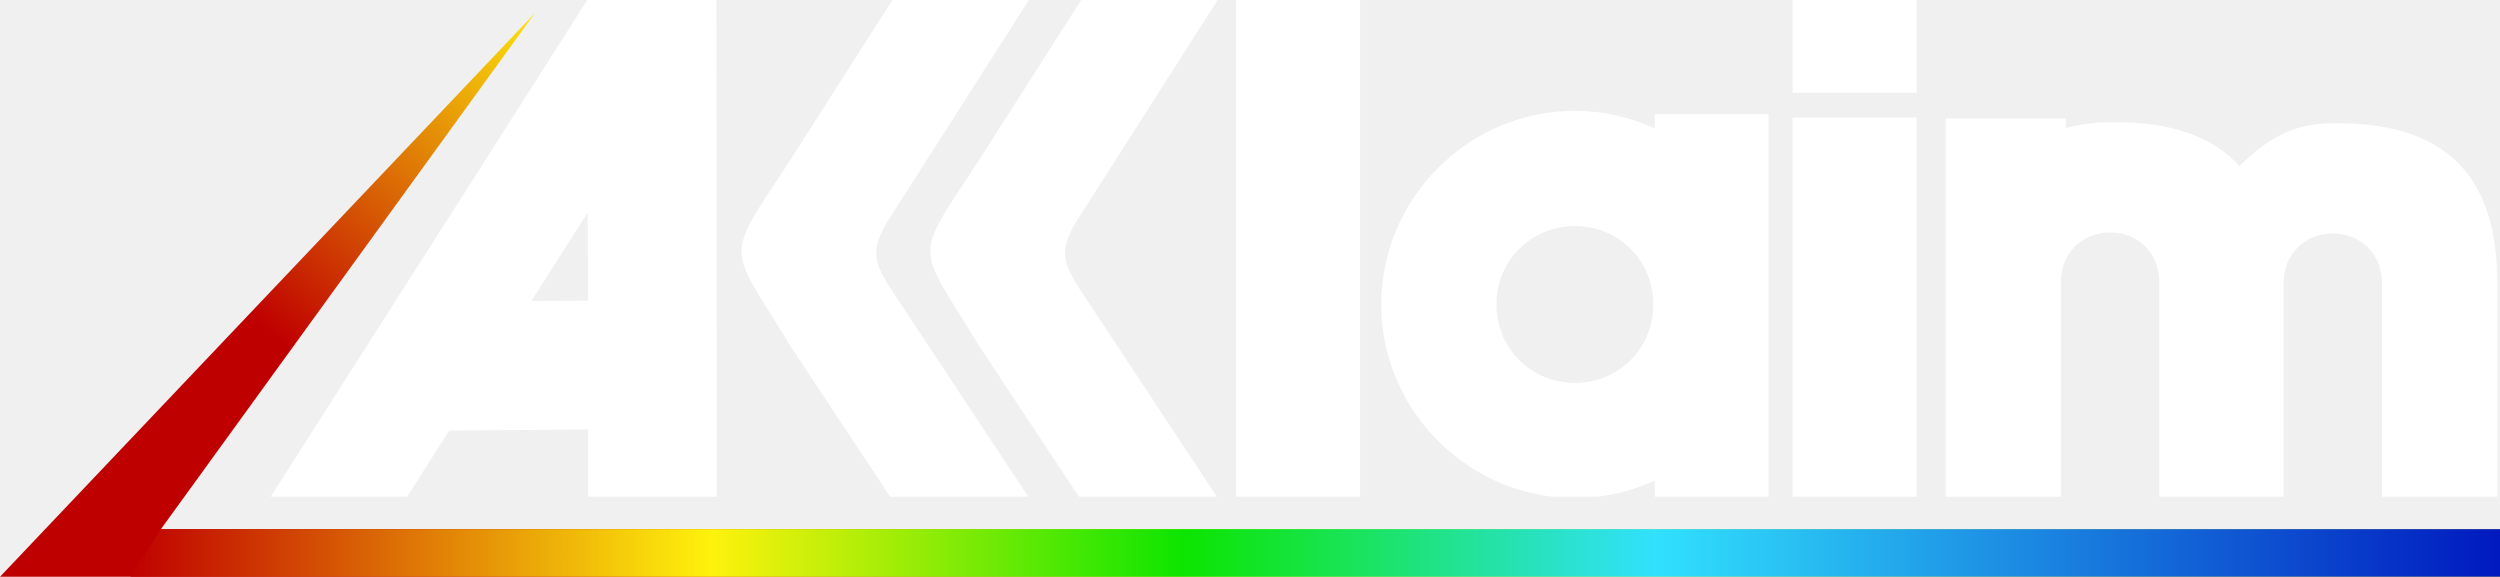
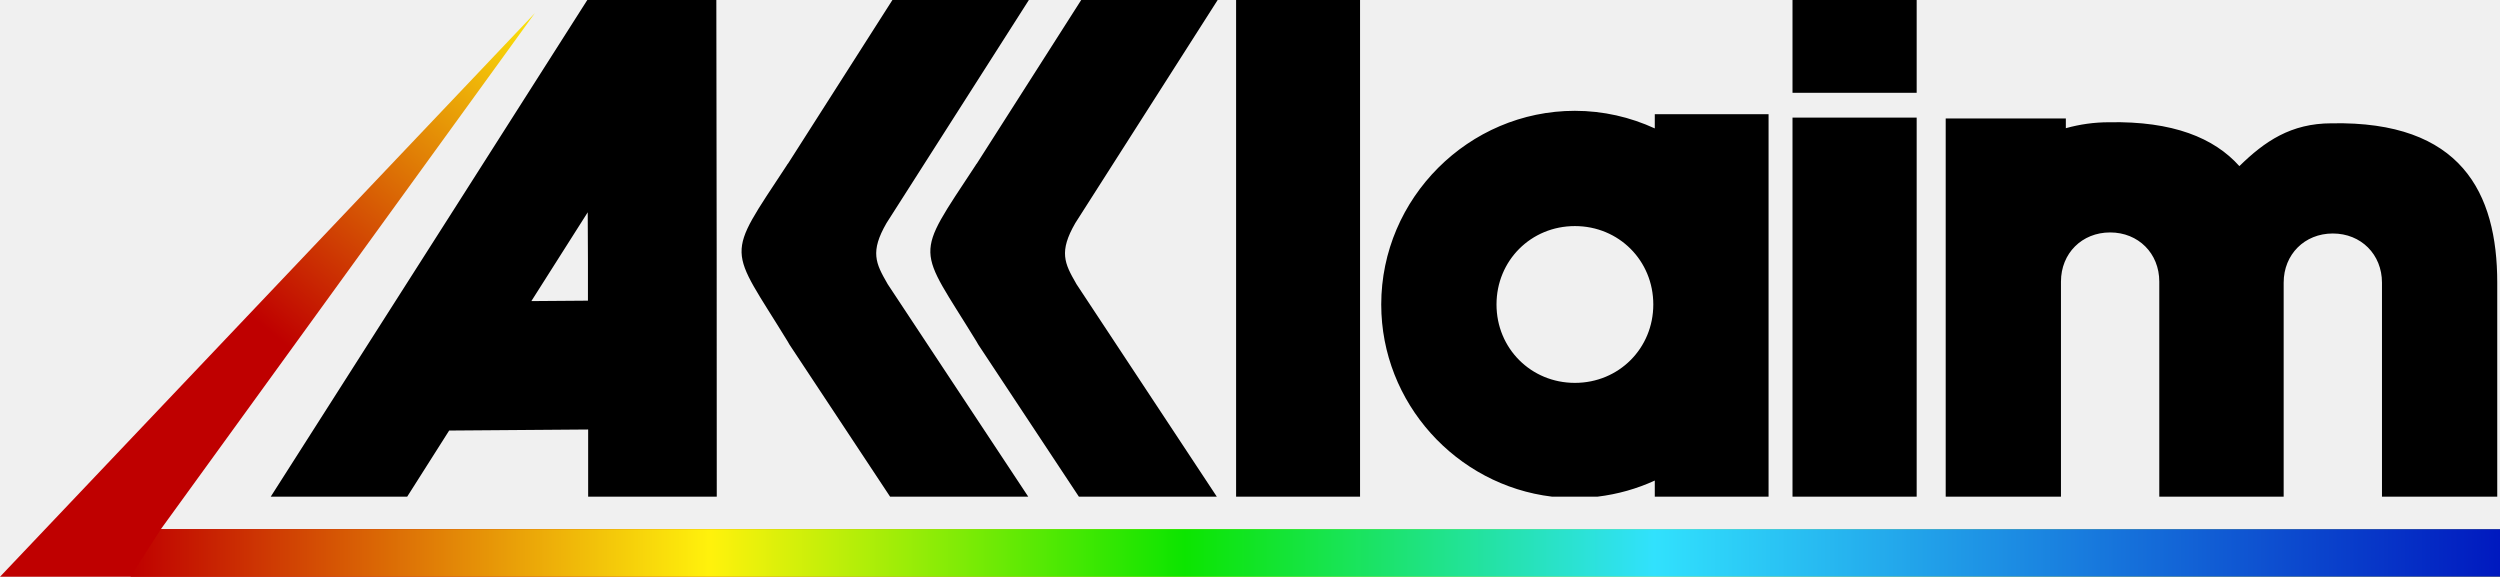
<svg xmlns="http://www.w3.org/2000/svg" xmlns:xlink="http://www.w3.org/1999/xlink" version="1.0" width="1300.391" height="300" id="svg2">
  <defs id="defs4">
    <linearGradient id="linearGradient3549">
      <stop id="stop3551" style="stop-color:#bf0000;stop-opacity:1" offset="0" />
      <stop id="stop3557" style="stop-color:#fff20c;stop-opacity:1" offset="0.245" />
      <stop id="stop3559" style="stop-color:#0ce500;stop-opacity:1" offset="0.445" />
      <stop id="stop3561" style="stop-color:#31e1fd;stop-opacity:1" offset="0.643" />
      <stop id="stop3553" style="stop-color:#0019bf;stop-opacity:1" offset="1" />
    </linearGradient>
    <linearGradient id="linearGradient3539">
      <stop id="stop3541" style="stop-color:#bf0000;stop-opacity:1" offset="0" />
      <stop id="stop3547" style="stop-color:#bf0000;stop-opacity:1" offset="0.375" />
      <stop id="stop3543" style="stop-color:#fbe40a;stop-opacity:1" offset="1" />
    </linearGradient>
    <linearGradient x1="287.041" y1="350.877" x2="348.692" y2="275.901" id="linearGradient3545" xlink:href="#linearGradient3539" gradientUnits="userSpaceOnUse" gradientTransform="matrix(2.018339,0,0,2.018339,-521.6366,-516.5809)" />
    <linearGradient x1="289.839" y1="355.517" x2="639.313" y2="355.517" id="linearGradient3555" xlink:href="#linearGradient3549" gradientUnits="userSpaceOnUse" gradientTransform="matrix(2.018339,0,0,2.018339,-521.6366,-516.5809)" />
  </defs>
  <g id="layer1" transform="matrix(1.747402,0,0,1.747402,-42.85986,-63.57199)">
-     <path d="M 199.352,36.381 C 195.842,41.989 132.67,141.044 105.121,184.224 l 40.619,0 c 5.649,-8.881 7.257,-11.452 12.488,-19.679 l 41.376,-0.315 c 0.002,6.659 -0.001,13.336 0,19.994 l 38.285,0 c 0.015,-49.275 -0.037,-98.569 -0.126,-147.843 l -38.412,0 z m 90.825,0 -31.032,48.629 -0.252,0.315 -0.189,0.315 c -18.501,28.166 -17.415,23.456 0.315,52.414 l 0.252,0.442 0.252,0.442 29.96,45.286 41.124,0 -41.881,-63.325 c -0.026,-0.045 -0.037,-0.082 -0.063,-0.126 -3.48,-6.035 -5.163,-9.469 -0.252,-17.976 l 42.385,-66.416 -40.619,0 z m 56.198,0 -31.032,48.629 -0.252,0.315 -0.189,0.315 c -18.501,28.166 -17.415,23.456 0.315,52.414 l 0.252,0.442 0.252,0.442 29.96,45.286 41.061,0 -41.817,-63.325 c -0.026,-0.045 -0.037,-0.082 -0.063,-0.126 -3.48,-6.035 -5.163,-9.469 -0.252,-17.976 l 42.385,-66.416 -40.619,0 z m 46.106,0 0,147.843 36.898,0 0,-147.843 -36.898,0 z m 165.63,0 0,27.626 36.961,0 0,-27.626 -36.961,0 z m -64.776,32.987 c -31.634,0 -57.649,26.014 -57.649,57.649 0,29.328 22.369,53.791 50.837,57.207 l 13.561,0 c 5.991,-0.725 11.725,-2.36 17.03,-4.794 l 0,4.794 33.87,0 0,-113.847 -33.87,0 0,4.226 c -7.27,-3.336 -15.312,-5.235 -23.779,-5.235 z m 64.776,2.018 0,112.838 36.961,0 0,-112.838 -36.961,0 z m 45.602,0.252 0,112.585 34.312,0 0,-64.019 c 0,-8.403 6.23,-14.633 14.633,-14.633 8.403,0 14.633,6.23 14.633,14.633 l 0,64.019 37.024,0 0,-63.704 c -4e-5,-8.403 6.23,-14.633 14.633,-14.633 8.403,2e-5 14.633,6.23 14.633,14.633 l 0,63.704 34.312,0 0,-63.704 c -4e-5,-26.819 -10.773,-48.188 -49.323,-47.431 -12.084,0 -19.907,5.365 -27.437,12.741 -7.536,-8.419 -19.804,-13.43 -38.853,-13.056 -4.366,0 -8.676,0.617 -12.804,1.766 l 0,-2.901 -35.762,0 z m -404.235,27.941 c 0.01,6.32 0.054,5.981 0.063,14.507 0.004,4.268 -0.005,7.541 0,11.795 l -16.841,0.126 c 8.07,-12.692 8.729,-13.766 16.777,-26.428 z m 293.858,4.1 c 13.07,0 23.337,10.267 23.337,23.337 0,13.07 -10.267,23.337 -23.337,23.337 -13.07,0 -23.337,-10.267 -23.337,-23.337 0,-13.07 10.267,-23.337 23.337,-23.337 z" id="path3440" style="opacity:1;fill:#ffffff;fill-opacity:1;fill-rule:evenodd;stroke:none;stroke-width:17;stroke-linecap:butt;stroke-linejoin:miter;stroke-miterlimit:4;stroke-dasharray:none;stroke-opacity:1" />
+     <path d="M 199.352,36.381 C 195.842,41.989 132.67,141.044 105.121,184.224 l 40.619,0 c 5.649,-8.881 7.257,-11.452 12.488,-19.679 l 41.376,-0.315 c 0.002,6.659 -0.001,13.336 0,19.994 l 38.285,0 c 0.015,-49.275 -0.037,-98.569 -0.126,-147.843 l -38.412,0 z m 90.825,0 -31.032,48.629 -0.252,0.315 -0.189,0.315 c -18.501,28.166 -17.415,23.456 0.315,52.414 l 0.252,0.442 0.252,0.442 29.96,45.286 41.124,0 -41.881,-63.325 c -0.026,-0.045 -0.037,-0.082 -0.063,-0.126 -3.48,-6.035 -5.163,-9.469 -0.252,-17.976 l 42.385,-66.416 -40.619,0 z m 56.198,0 -31.032,48.629 -0.252,0.315 -0.189,0.315 c -18.501,28.166 -17.415,23.456 0.315,52.414 l 0.252,0.442 0.252,0.442 29.96,45.286 41.061,0 -41.817,-63.325 c -0.026,-0.045 -0.037,-0.082 -0.063,-0.126 -3.48,-6.035 -5.163,-9.469 -0.252,-17.976 l 42.385,-66.416 -40.619,0 z m 46.106,0 0,147.843 36.898,0 0,-147.843 -36.898,0 z m 165.63,0 0,27.626 36.961,0 0,-27.626 -36.961,0 z m -64.776,32.987 c -31.634,0 -57.649,26.014 -57.649,57.649 0,29.328 22.369,53.791 50.837,57.207 l 13.561,0 c 5.991,-0.725 11.725,-2.36 17.03,-4.794 l 0,4.794 33.87,0 0,-113.847 -33.87,0 0,4.226 c -7.27,-3.336 -15.312,-5.235 -23.779,-5.235 z m 64.776,2.018 0,112.838 36.961,0 0,-112.838 -36.961,0 z m 45.602,0.252 0,112.585 34.312,0 0,-64.019 c 0,-8.403 6.23,-14.633 14.633,-14.633 8.403,0 14.633,6.23 14.633,14.633 l 0,64.019 37.024,0 0,-63.704 c -4e-5,-8.403 6.23,-14.633 14.633,-14.633 8.403,2e-5 14.633,6.23 14.633,14.633 l 0,63.704 34.312,0 0,-63.704 c -4e-5,-26.819 -10.773,-48.188 -49.323,-47.431 -12.084,0 -19.907,5.365 -27.437,12.741 -7.536,-8.419 -19.804,-13.43 -38.853,-13.056 -4.366,0 -8.676,0.617 -12.804,1.766 l 0,-2.901 -35.762,0 z m -404.235,27.941 c 0.01,6.32 0.054,5.981 0.063,14.507 0.004,4.268 -0.005,7.541 0,11.795 l -16.841,0.126 c 8.07,-12.692 8.729,-13.766 16.777,-26.428 z m 293.858,4.1 c 13.07,0 23.337,10.267 23.337,23.337 0,13.07 -10.267,23.337 -23.337,23.337 -13.07,0 -23.337,-10.267 -23.337,-23.337 0,-13.07 10.267,-23.337 23.337,-23.337 z" id="path3440" style="opacity:1;fill:#000000;fill-opacity:1;fill-rule:evenodd;stroke:none;stroke-width:17;stroke-linecap:butt;stroke-linejoin:miter;stroke-miterlimit:4;stroke-dasharray:none;stroke-opacity:1" />
    <path d="M 183.748,40.281 24.528,208.064 l 744.186,0 0,-14.183 -696.286,0 111.32,-153.6 z" id="path3526" style="opacity:1;fill:url(#linearGradient3545);fill-opacity:1;fill-rule:evenodd;stroke:none;stroke-width:1px;stroke-linecap:butt;stroke-linejoin:miter;stroke-opacity:1" />
    <path d="m 63.356,208.064 705.357,0 0,-14.183 -696.286,0 -9.071,14.183 z" id="path3528" style="opacity:1;fill:url(#linearGradient3555);fill-opacity:1;fill-rule:evenodd;stroke:none;stroke-width:1px;stroke-linecap:butt;stroke-linejoin:miter;stroke-opacity:1" />
  </g>
</svg>
